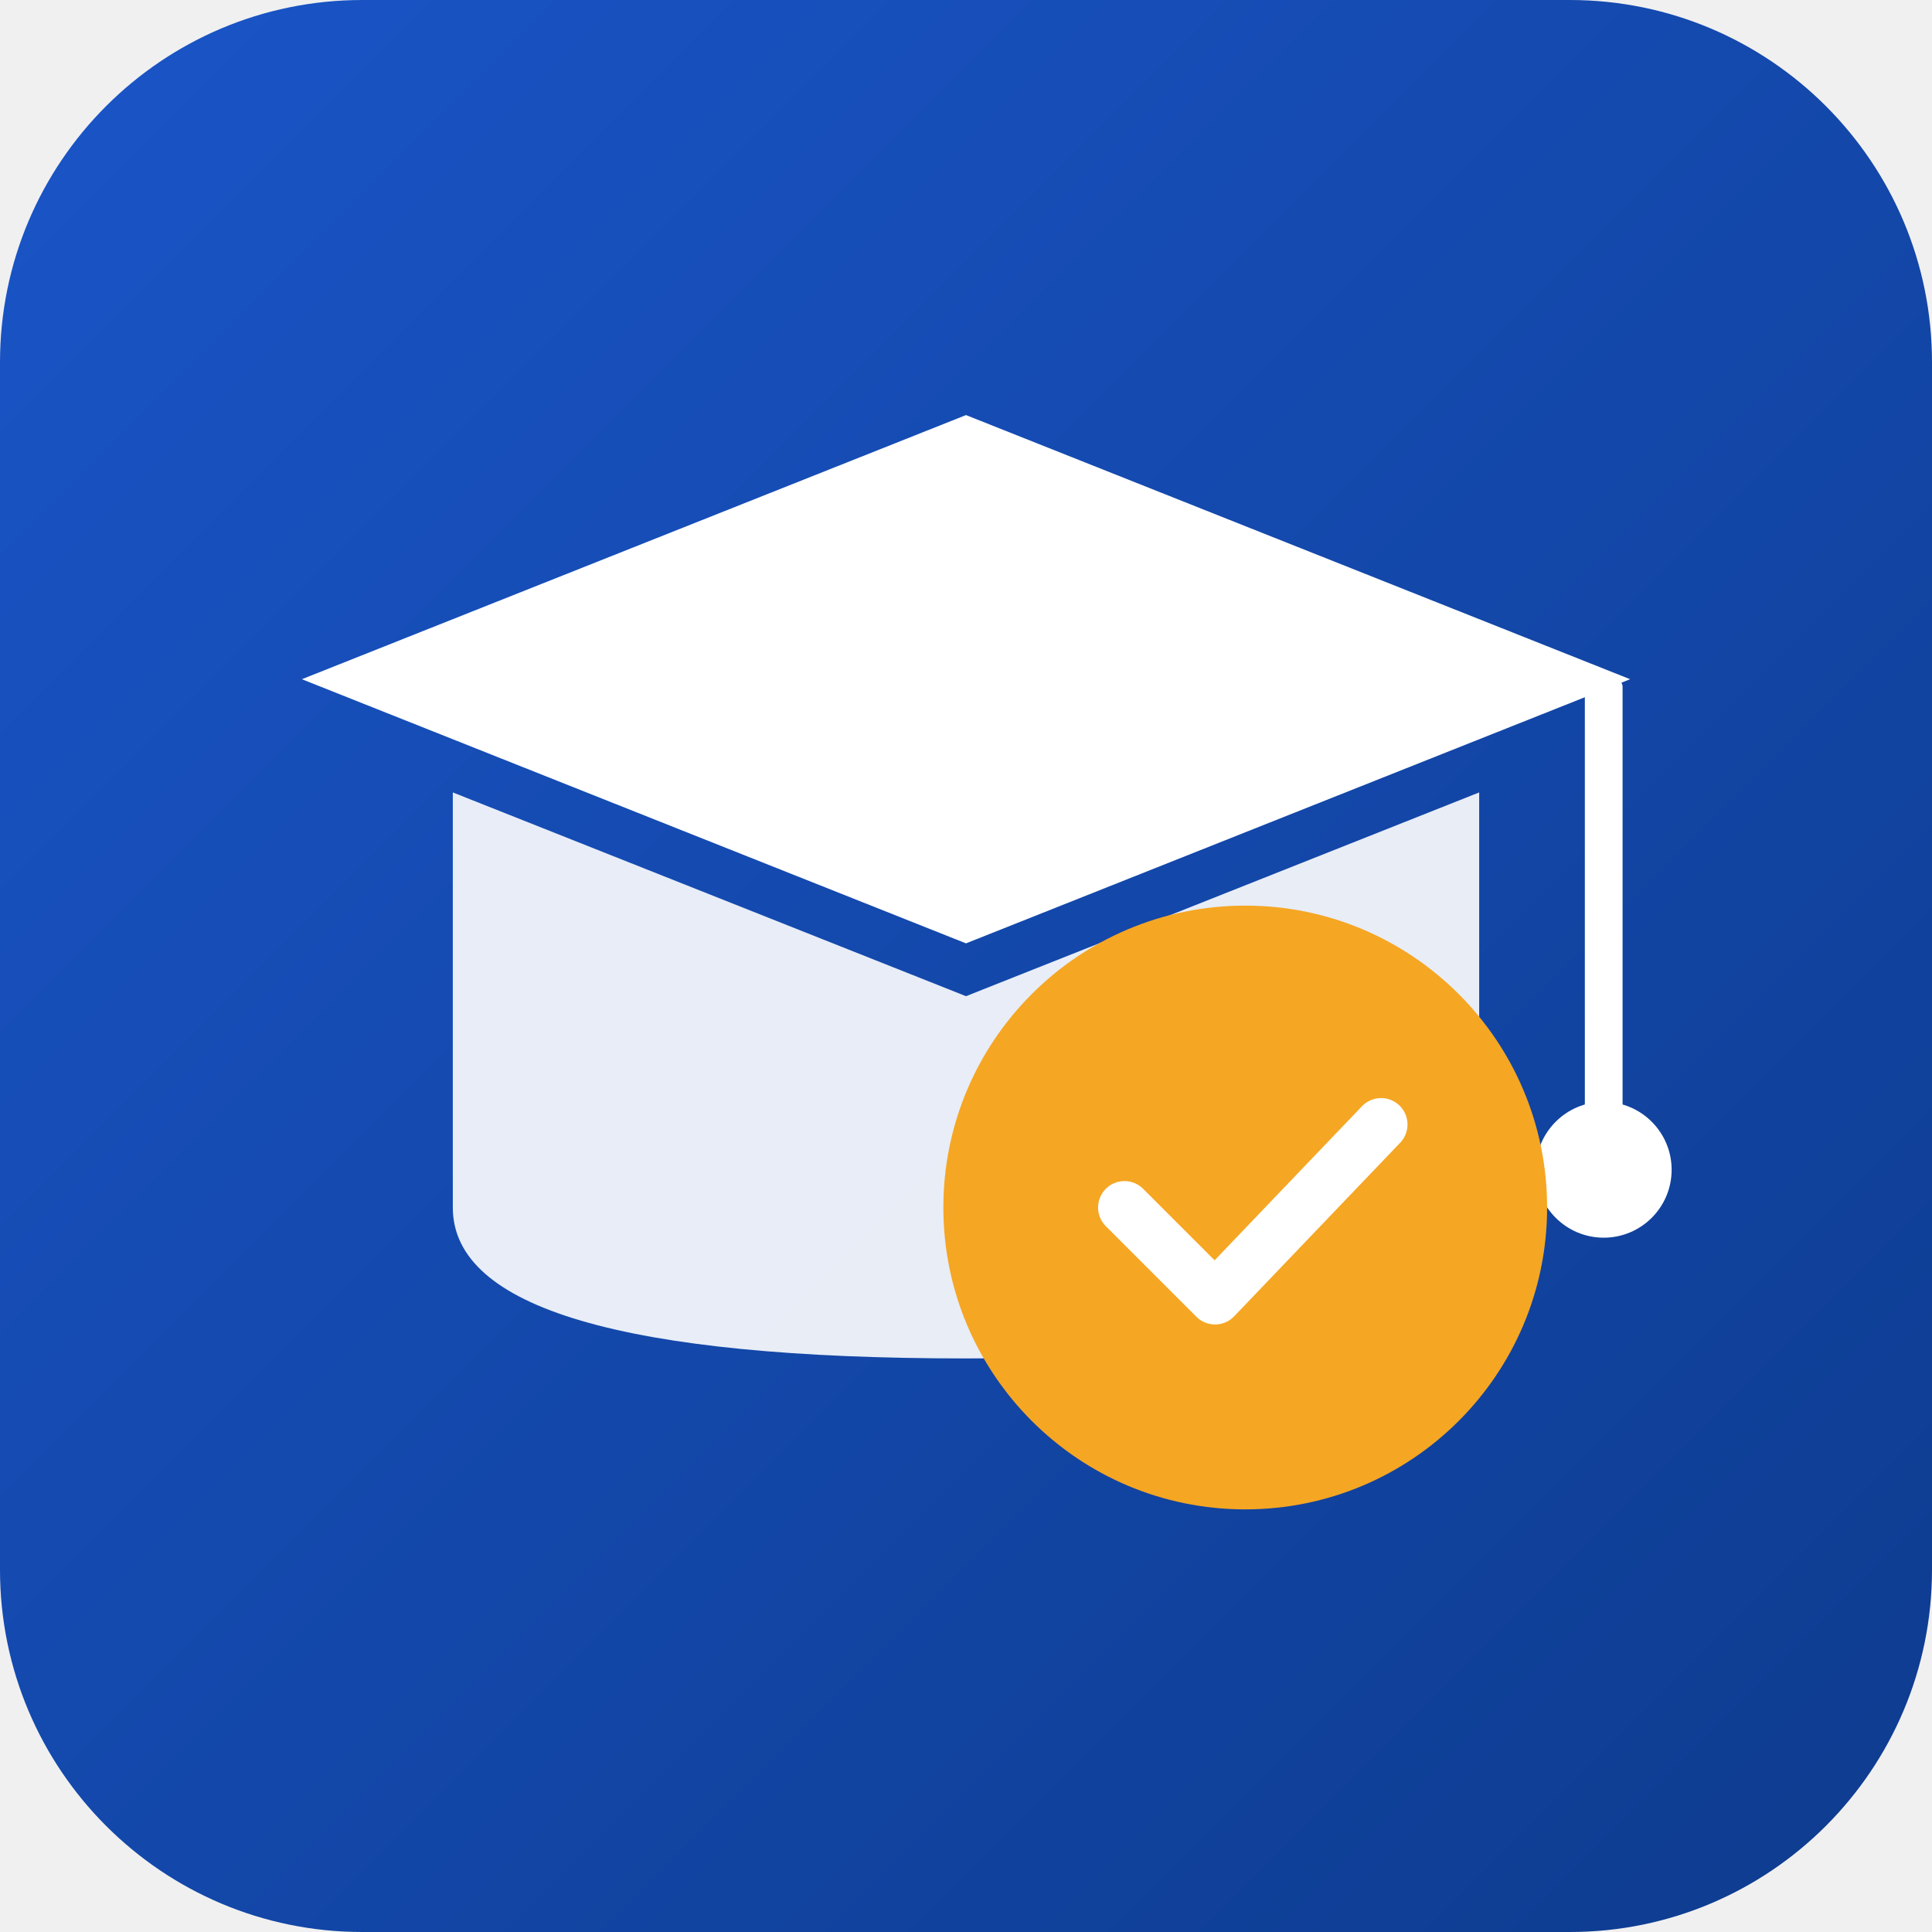
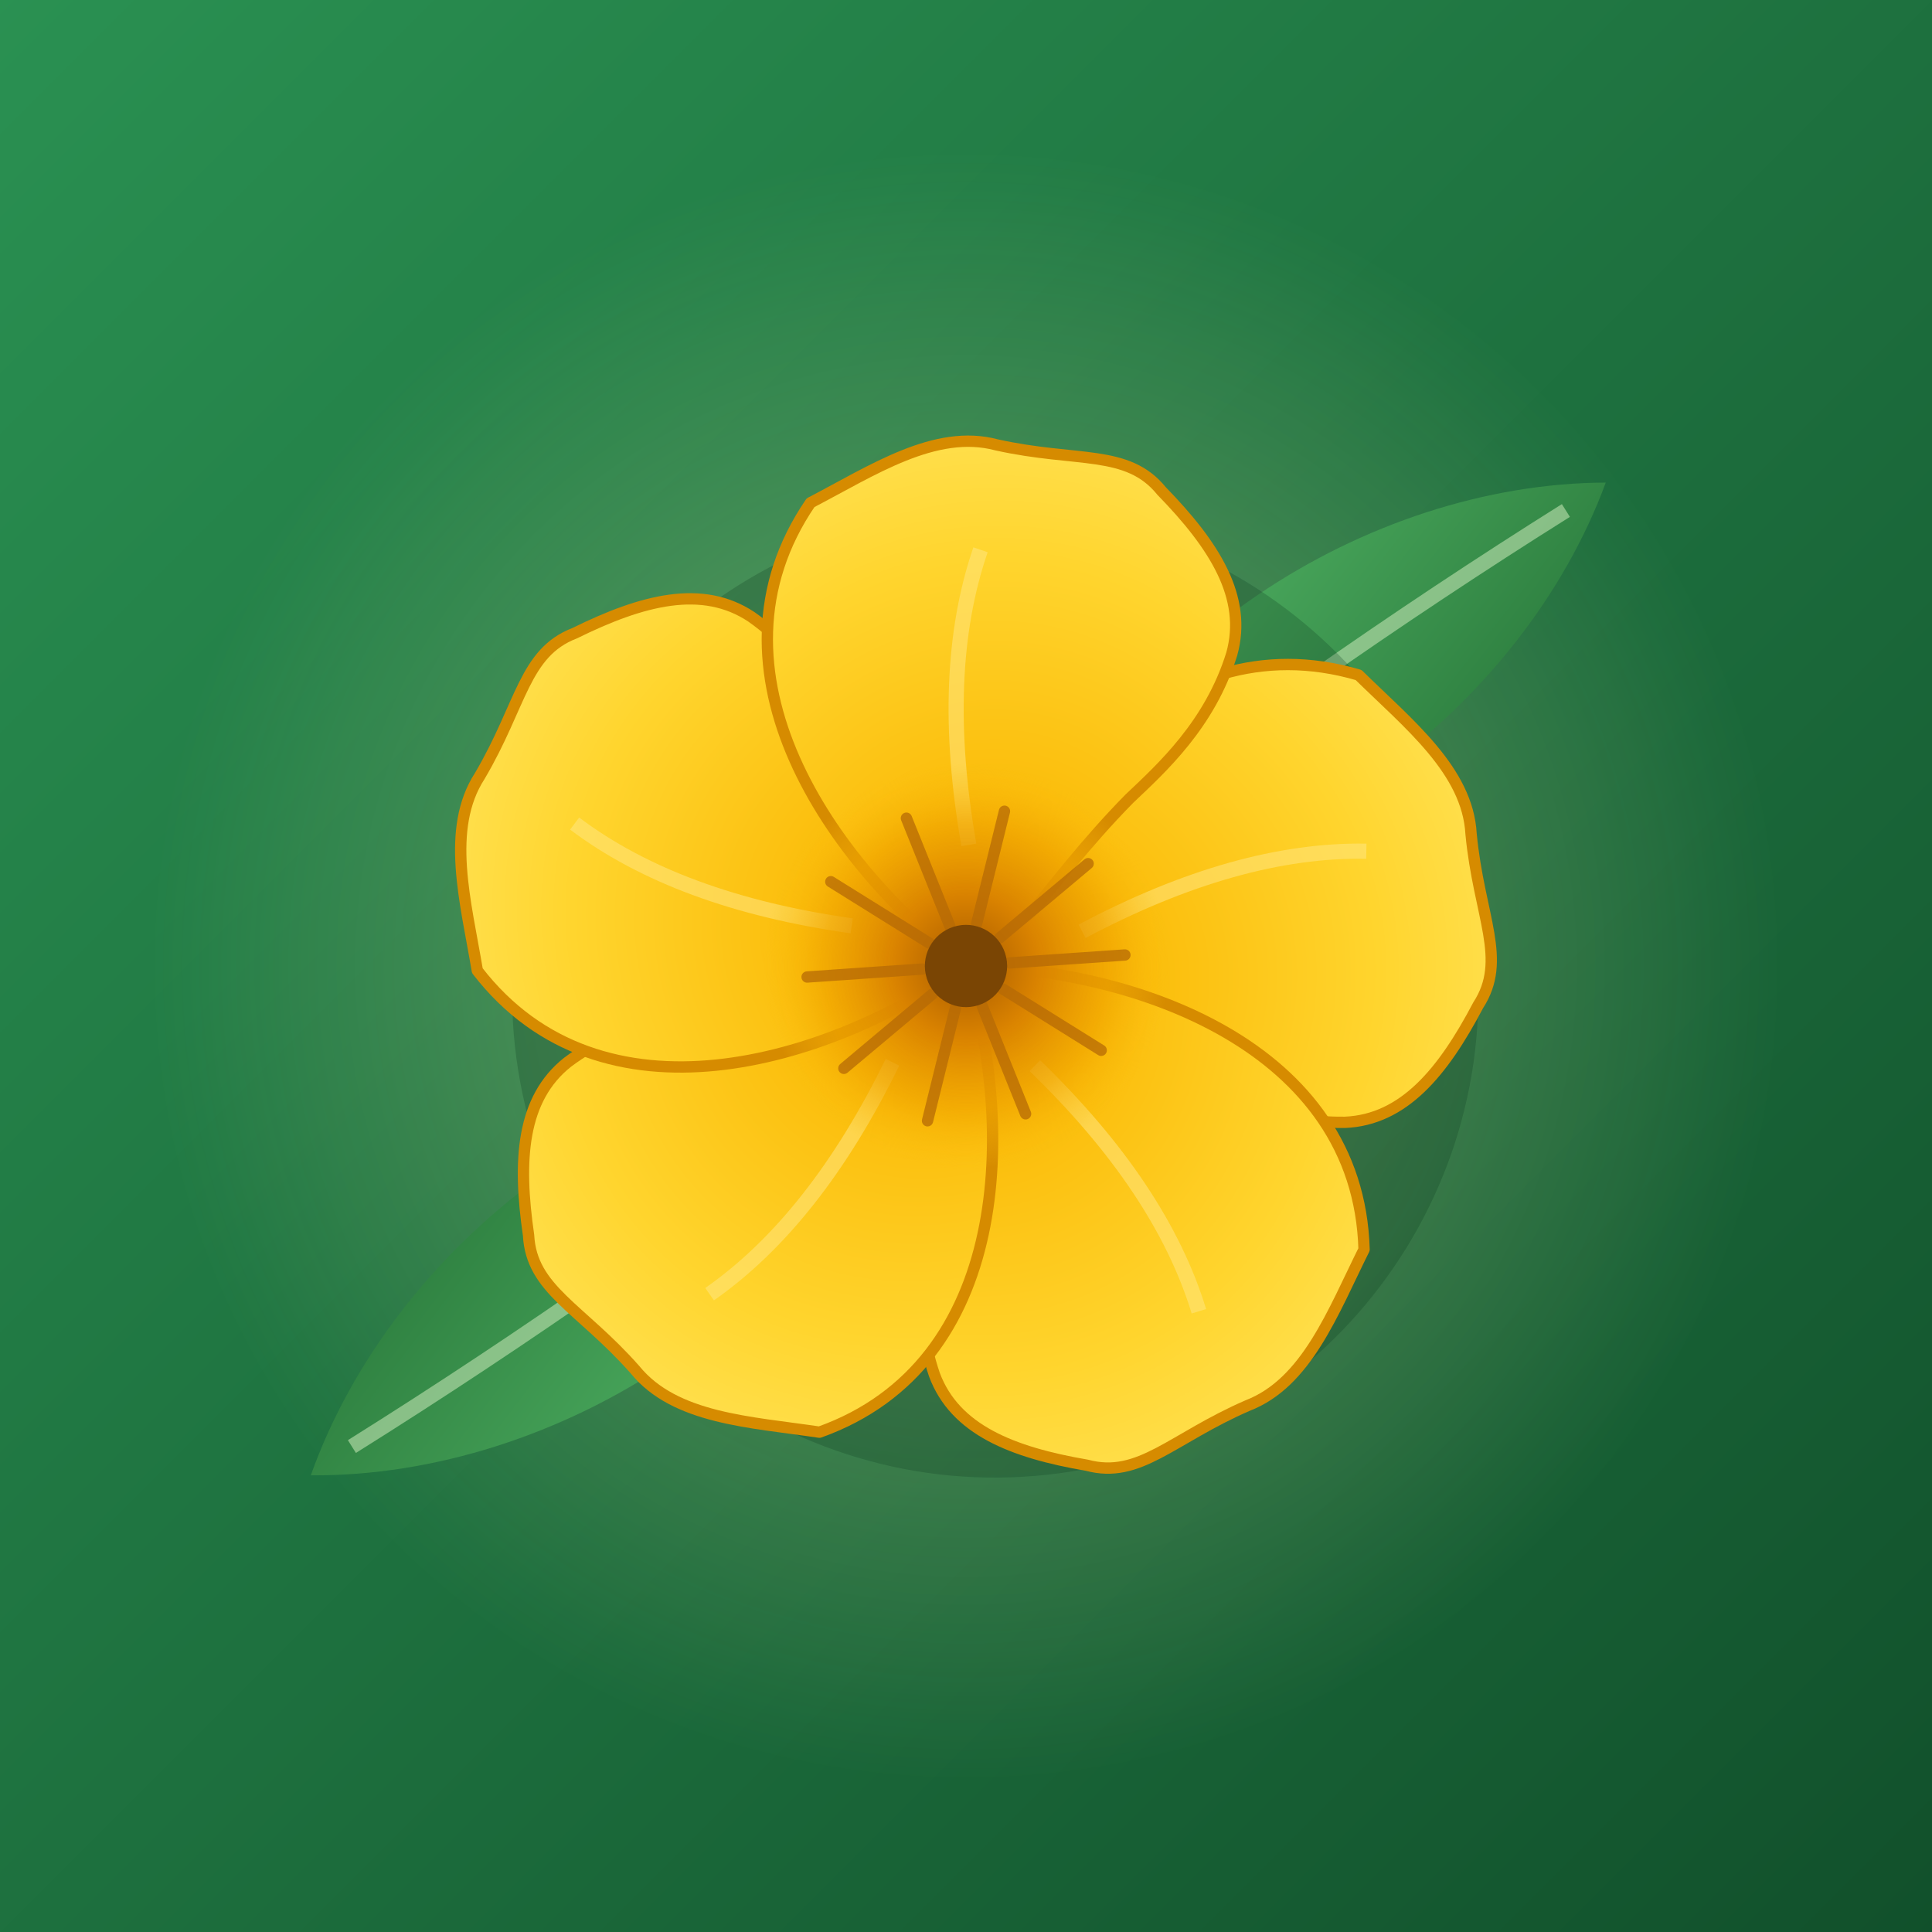
- <svg xmlns="http://www.w3.org/2000/svg" viewBox="0 0 512 512">
+ <svg xmlns="http://www.w3.org/2000/svg" viewBox="0 0 512 512" width="512" height="512">
  <defs>
    <linearGradient id="bg" x1="0" y1="0" x2="1" y2="1">
-       <stop offset="0" stop-color="#1a55c8" />
-       <stop offset="1" stop-color="#0d3b8e" />
+       <stop offset="0" stop-color="#2a9152" />
+       <stop offset="1" stop-color="#11502b" />
+     </linearGradient>
+     <radialGradient id="halo">
+       <stop offset="0" stop-color="#fff3b0" stop-opacity=".35" />
+       <stop offset="1" stop-color="#fff3b0" stop-opacity="0" />
+     </radialGradient>
+     <radialGradient id="petal" cx="0" cy=".55" r="1.05" fx="0" fy=".55">
+       <stop offset="0" stop-color="#ec9a00" />
+       <stop offset=".32" stop-color="#fbbd0b" />
+       <stop offset=".75" stop-color="#ffd52e" />
+       <stop offset="1" stop-color="#ffe04f" />
+     </radialGradient>
+     <radialGradient id="throat">
+       <stop offset="0" stop-color="#a85a00" />
+       <stop offset=".35" stop-color="#d98200" />
+       <stop offset=".7" stop-color="#f0a500" stop-opacity=".7" />
+       <stop offset="1" stop-color="#fbbd0b" stop-opacity="0" />
+     </radialGradient>
+     <linearGradient id="leaf" x1="0" y1="0" x2="1" y2="1">
+       <stop offset="0" stop-color="#4fb062" />
+       <stop offset="1" stop-color="#2a7a3c" />
    </linearGradient>
  </defs>
-   <rect width="512" height="512" rx="96" fill="url(#bg)" />
-   <g fill="#fff">
-     <path d="M256 110 L80 180 L256 250 L432 180 Z" />
-     <path d="M120 210 L120 320 Q120 360 256 360 Q392 360 392 320 L392 210 L256 264 Z" opacity=".9" />
-     <rect x="420" y="180" width="10" height="120" rx="2" />
-     <circle cx="425" cy="310" r="18" />
+   <rect width="512" height="512" fill="url(#bg)" />
+   <circle cx="256.0" cy="256.0" r="215.04" fill="url(#halo)" />
+   <g transform="translate(238.0,282.0) rotate(145)">
+     <path d="M0,0 C53.2,-42.0 136.8,-37.8 190.0,0 C136.8,37.8 53.2,42.0 0,0 Z" fill="url(#leaf)" />
+     <path d="M9.5,0 Q95.0,-4.2 176.7,0" stroke="#bfe3b0" stroke-width="4" fill="none" opacity=".6" />
  </g>
-   <g transform="translate(330, 320)">
-     <circle r="80" fill="#f5a623" />
-     <path d="M -32 0 L -8 24 L 36 -22" stroke="#fff" stroke-width="14" stroke-linecap="round" stroke-linejoin="round" fill="none" />
+   <g transform="translate(274.0,234.0) rotate(-35)">
+     <path d="M0,0 C51.8,-40.0 133.2,-36.0 185.0,0 C133.2,36.0 51.8,40.0 0,0 Z" fill="url(#leaf)" />
+     <path d="M9.2,0 Q92.5,-4.0 172.1,0" stroke="#bfe3b0" stroke-width="4" fill="none" opacity=".6" />
+   </g>
+   <g transform="translate(256.0,256.0) rotate(-12)">
+     <circle r="128.0" cx="6" cy="9" fill="#0b3a1f" opacity=".25" />
+     <path d="M0,0 C23.0,-38.4 70.4,-79.4 117.8,-53.8 C128.0,-38.4 140.8,-23.0 138.2,-6.4 C135.7,15.4 140.8,28.2 130.6,38.4 C117.8,53.8 105.0,64.0 89.6,61.4 C70.4,57.6 57.6,46.1 48.6,38.4 C35.8,28.2 23.0,20.5 15.4,15.4 Z" transform="rotate(0)" fill="url(#petal)" stroke="#d68b00" stroke-width="3" stroke-linejoin="round" />
+     <path d="M32.0,-2.6 Q76.8,-15.4 110.1,-7.7" transform="rotate(0)" stroke="#ffe680" stroke-width="4" fill="none" opacity=".55" />
+     <path d="M0,0 C23.0,-38.4 70.4,-79.4 117.8,-53.8 C128.0,-38.4 140.8,-23.0 138.2,-6.4 C135.7,15.4 140.8,28.2 130.6,38.4 C117.8,53.8 105.0,64.0 89.6,61.4 C70.4,57.6 57.6,46.1 48.6,38.4 C35.8,28.2 23.0,20.5 15.4,15.4 Z" transform="rotate(72)" fill="url(#petal)" stroke="#d68b00" stroke-width="3" stroke-linejoin="round" />
+     <path d="M32.0,-2.6 Q76.8,-15.4 110.1,-7.7" transform="rotate(72)" stroke="#ffe680" stroke-width="4" fill="none" opacity=".55" />
+     <path d="M0,0 C23.0,-38.4 70.4,-79.4 117.8,-53.8 C128.0,-38.4 140.8,-23.0 138.2,-6.4 C135.7,15.4 140.8,28.2 130.6,38.4 C117.8,53.8 105.0,64.0 89.6,61.4 C70.4,57.6 57.6,46.1 48.6,38.4 C35.8,28.2 23.0,20.5 15.4,15.4 Z" transform="rotate(144)" fill="url(#petal)" stroke="#d68b00" stroke-width="3" stroke-linejoin="round" />
+     <path d="M32.0,-2.6 Q76.8,-15.4 110.1,-7.7" transform="rotate(144)" stroke="#ffe680" stroke-width="4" fill="none" opacity=".55" />
+     <path d="M0,0 C23.0,-38.4 70.4,-79.4 117.8,-53.8 C128.0,-38.4 140.8,-23.0 138.2,-6.4 C135.7,15.4 140.8,28.2 130.6,38.4 C117.8,53.8 105.0,64.0 89.6,61.4 C70.4,57.6 57.6,46.1 48.6,38.4 C35.8,28.2 23.0,20.5 15.4,15.4 Z" transform="rotate(216)" fill="url(#petal)" stroke="#d68b00" stroke-width="3" stroke-linejoin="round" />
+     <path d="M32.0,-2.6 Q76.8,-15.4 110.1,-7.7" transform="rotate(216)" stroke="#ffe680" stroke-width="4" fill="none" opacity=".55" />
+     <path d="M0,0 C23.0,-38.4 70.4,-79.4 117.8,-53.8 C128.0,-38.4 140.8,-23.0 138.2,-6.4 C135.7,15.4 140.8,28.2 130.6,38.4 C117.8,53.8 105.0,64.0 89.6,61.4 C70.4,57.6 57.6,46.1 48.6,38.4 C35.8,28.2 23.0,20.5 15.4,15.4 Z" transform="rotate(288)" fill="url(#petal)" stroke="#d68b00" stroke-width="3" stroke-linejoin="round" />
+     <path d="M32.0,-2.6 Q76.8,-15.4 110.1,-7.7" transform="rotate(288)" stroke="#ffe680" stroke-width="4" fill="none" opacity=".55" />
+     <circle r="53.8" fill="url(#throat)" />
+     <line x1="11.4" y1="1.6" x2="41.8" y2="5.9" stroke="#b56a05" stroke-width="3" stroke-linecap="round" opacity=".75" />
+     <line x1="8.3" y1="8.0" x2="30.4" y2="29.3" stroke="#b56a05" stroke-width="3" stroke-linecap="round" opacity=".75" />
+     <line x1="2.0" y1="11.3" x2="7.3" y2="41.6" stroke="#b56a05" stroke-width="3" stroke-linecap="round" opacity=".75" />
+     <line x1="-5.1" y1="10.4" x2="-18.5" y2="38.0" stroke="#b56a05" stroke-width="3" stroke-linecap="round" opacity=".75" />
+     <line x1="-10.2" y1="5.4" x2="-37.3" y2="19.8" stroke="#b56a05" stroke-width="3" stroke-linecap="round" opacity=".75" />
+     <line x1="-11.4" y1="-1.6" x2="-41.8" y2="-5.9" stroke="#b56a05" stroke-width="3" stroke-linecap="round" opacity=".75" />
+     <line x1="-8.3" y1="-8.0" x2="-30.4" y2="-29.3" stroke="#b56a05" stroke-width="3" stroke-linecap="round" opacity=".75" />
+     <line x1="-2.0" y1="-11.3" x2="-7.3" y2="-41.6" stroke="#b56a05" stroke-width="3" stroke-linecap="round" opacity=".75" />
+     <line x1="5.1" y1="-10.4" x2="18.5" y2="-38.0" stroke="#b56a05" stroke-width="3" stroke-linecap="round" opacity=".75" />
+     <line x1="10.2" y1="-5.4" x2="37.3" y2="-19.8" stroke="#b56a05" stroke-width="3" stroke-linecap="round" opacity=".75" />
+     <circle r="10.9" fill="#7a4504" />
  </g>
</svg>
